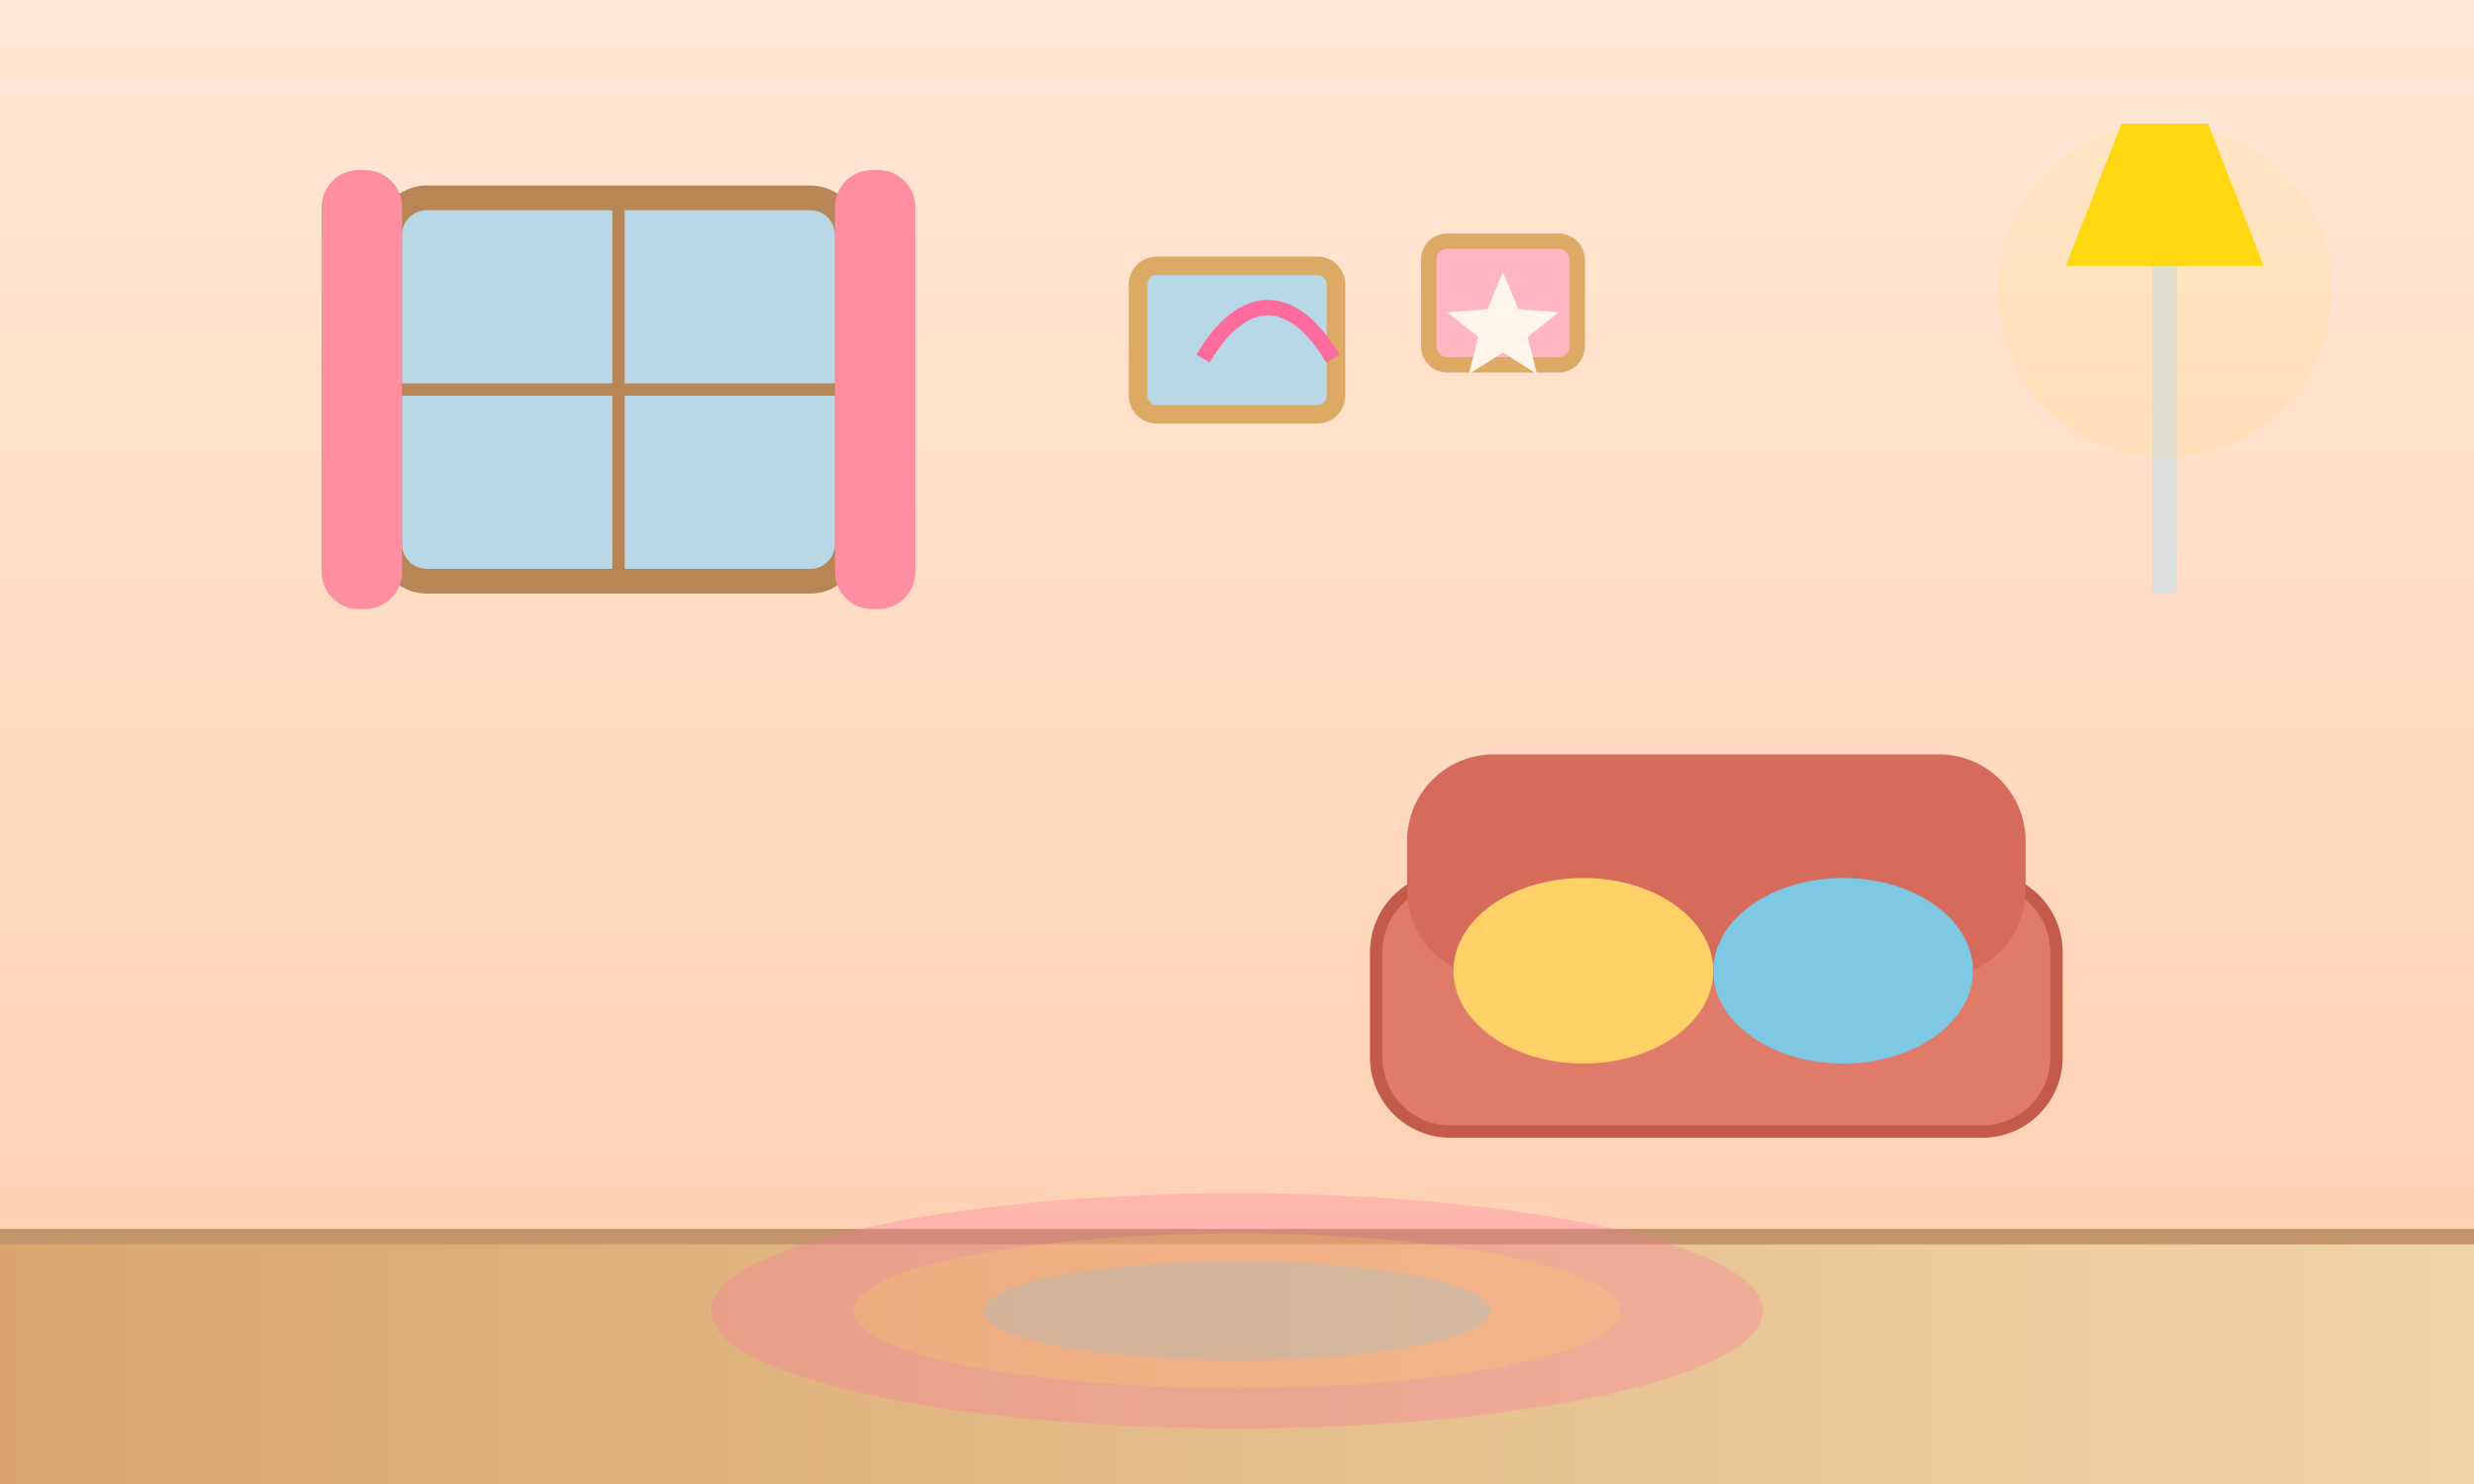
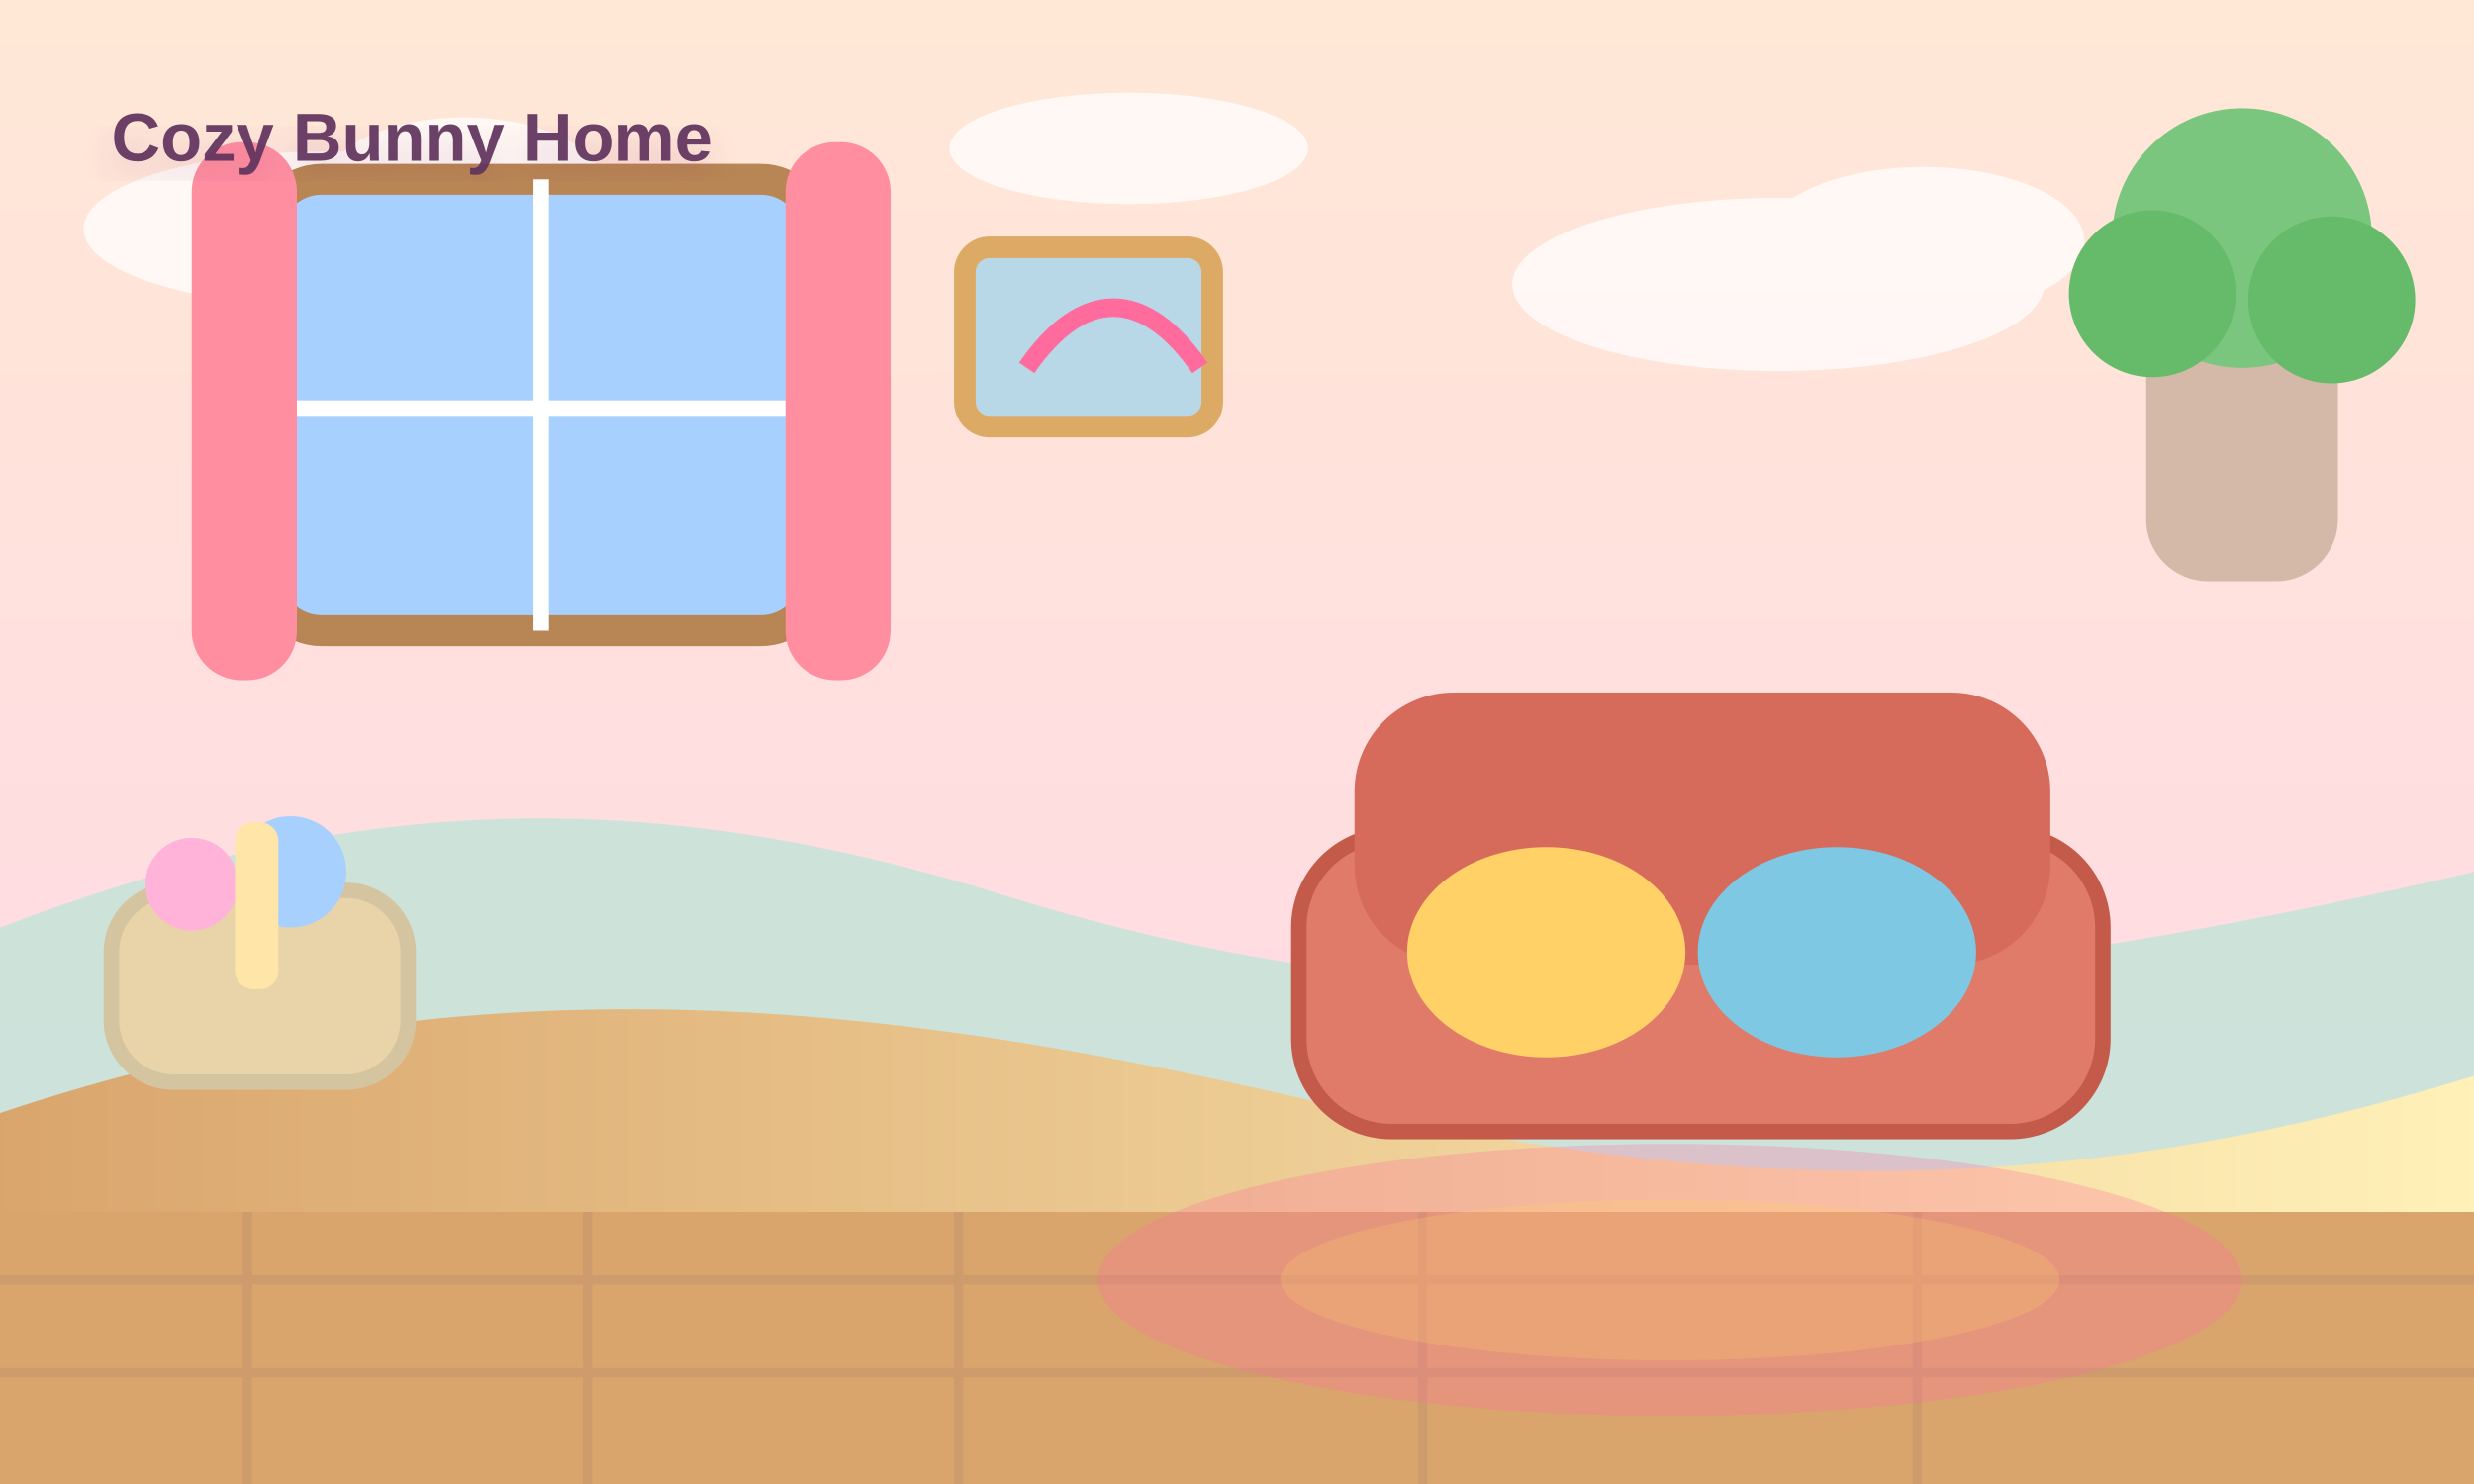
<svg xmlns="http://www.w3.org/2000/svg" viewBox="0 0 800 480">
  <defs>
-     <linearGradient id="wall" x1="0" y1="0" x2="0" y2="1">
-       <stop stop-color="#FFE8D6" />
-       <stop offset="1" stop-color="#FFD1B3" />
+     <linearGradient id="sky" x1="0" y1="0" x2="0" y2="1">
+       <stop stop-color="#ffe8d6" />
+       <stop offset="1" stop-color="#ffd6e8" />
    </linearGradient>
    <linearGradient id="floor" x1="0" y1="0" x2="1" y2="0">
-       <stop stop-color="#D9A56D" />
-       <stop offset="1" stop-color="#F0D4A8" />
+       <stop stop-color="#d9a56d" />
+       <stop offset="1" stop-color="#fff1b8" />
    </linearGradient>
-     <filter id="soft">
-       <feGaussianBlur stdDeviation="5" />
+     <filter id="shadow">
+       <feDropShadow dx="0" dy="6" stdDeviation="5" flood-color="#5f315c" flood-opacity=".16" />
    </filter>
  </defs>
-   <rect width="800" height="400" fill="url(#wall)" />
-   <rect y="400" width="800" height="80" fill="url(#floor)" />
-   <path d="M0 400h800" stroke="#C4956A" stroke-width="5" />
-   <rect x="126" y="64" width="148" height="124" rx="12" fill="#B8D8E8" stroke="#B88654" stroke-width="8" />
-   <path d="M200 64v124M126 126h148" stroke="#B88654" stroke-width="4" />
-   <rect x="104" y="55" width="26" height="142" rx="12" fill="#FF8FA0" />
-   <rect x="270" y="55" width="26" height="142" rx="12" fill="#FF8FA0" />
-   <rect x="445" y="284" width="220" height="82" rx="24" fill="#E07B6A" stroke="#C45A4A" stroke-width="4" />
-   <rect x="455" y="244" width="200" height="72" rx="28" fill="#D66B5C" />
-   <ellipse cx="512" cy="314" rx="42" ry="30" fill="#FFD166" />
-   <ellipse cx="596" cy="314" rx="42" ry="30" fill="#7EC8E3" />
-   <ellipse cx="400" cy="424" rx="170" ry="38" fill="#FF6B9D" opacity=".28" />
-   <ellipse cx="400" cy="424" rx="124" ry="25" fill="#FFD166" opacity=".24" />
-   <ellipse cx="400" cy="424" rx="82" ry="16" fill="#7EC8E3" opacity=".25" />
-   <path d="M700 84v108" stroke="#DDD" stroke-width="8" />
-   <path d="M668 86h64l-18-46h-28z" fill="#FFD700" opacity=".9" />
-   <circle cx="700" cy="94" r="54" fill="#FFD700" opacity=".08" />
-   <rect x="368" y="86" width="64" height="48" rx="6" fill="#B8D8E8" stroke="#DDAA66" stroke-width="6" />
-   <path d="M389 116c13-22 29-22 42 0" stroke="#FF6B9D" stroke-width="5" fill="none" />
-   <rect x="462" y="78" width="48" height="40" rx="6" fill="#FFB6C1" stroke="#DDAA66" stroke-width="5" />
-   <path d="M486 88l5 12 13 1-10 8 3 12-11-7-11 7 3-12-10-8 13-1z" fill="#FFF6E9" />
+   <rect width="800" height="480" fill="url(#sky)" />
+   <g opacity=".72" fill="#fff">
+     <ellipse cx="105" cy="74" rx="78" ry="25" />
+     <ellipse cx="150" cy="60" rx="45" ry="22" />
+     <ellipse cx="575" cy="92" rx="86" ry="28" />
+     <ellipse cx="622" cy="78" rx="52" ry="24" />
+     <ellipse cx="365" cy="48" rx="58" ry="18" />
+   </g>
+   <path d="M0 300c110-42 205-48 326-10 126 39 258 42 474-8v198H0z" fill="#b8e6d5" opacity=".7" />
+   <path d="M0 360c150-50 278-38 424-4 139 32 250 31 376-8v132H0z" fill="url(#floor)" />
+   <rect x="0" y="392" width="800" height="88" fill="#d9a56d" />
+   <g stroke="#c4956a" stroke-width="3" opacity=".6">
+     <path d="M0 414h800M0 444h800" />
+     <path d="M80 392v88M190 392v88M310 392v88M460 392v88M620 392v88" />
+   </g>
+   <rect x="86" y="58" width="178" height="146" rx="18" fill="#a8d0ff" stroke="#b88654" stroke-width="10" />
+   <path d="M175 58v146M86 132h178" stroke="#fff" stroke-width="5" />
+   <rect x="62" y="46" width="34" height="174" rx="16" fill="#ff8fa0" />
+   <rect x="254" y="46" width="34" height="174" rx="16" fill="#ff8fa0" />
+   <rect x="420" y="270" width="260" height="96" rx="30" fill="#e07b6a" stroke="#c45a4a" stroke-width="5" />
+   <rect x="438" y="224" width="225" height="88" rx="32" fill="#d66b5c" />
+   <ellipse cx="500" cy="308" rx="45" ry="34" fill="#ffd166" />
+   <ellipse cx="594" cy="308" rx="45" ry="34" fill="#7ec8e3" />
+   <ellipse cx="540" cy="414" rx="185" ry="44" fill="#ff6b9d" opacity=".28" />
+   <ellipse cx="540" cy="414" rx="126" ry="26" fill="#ffd166" opacity=".24" />
+   <rect x="312" y="80" width="80" height="58" rx="8" fill="#b8d8e8" stroke="#ddaa66" stroke-width="7" />
+   <path d="M332 119c18-26 38-26 56 0" stroke="#ff6b9d" stroke-width="6" fill="none" />
+   <rect x="694" y="96" width="62" height="92" rx="20" fill="#d4b8a8" />
+   <circle cx="725" cy="77" r="42" fill="#7bc67e" />
+   <circle cx="696" cy="95" r="27" fill="#66bb6a" />
+   <circle cx="754" cy="97" r="27" fill="#66bb6a" />
+   <rect x="36" y="288" width="96" height="62" rx="20" fill="#e8d4a8" stroke="#d4c4a0" stroke-width="5" />
+   <circle cx="62" cy="286" r="15" fill="#ffb3d9" />
+   <circle cx="94" cy="282" r="18" fill="#a8d0ff" />
+   <rect x="76" y="266" width="14" height="54" rx="6" fill="#ffe5a8" />
+   <g opacity=".92" filter="url(#shadow)">
+     <text x="36" y="52" font-family="Fredoka, Nunito, Arial" font-size="22" fill="#5f315c" font-weight="700">Cozy Bunny Home</text>
+   </g>
</svg>
